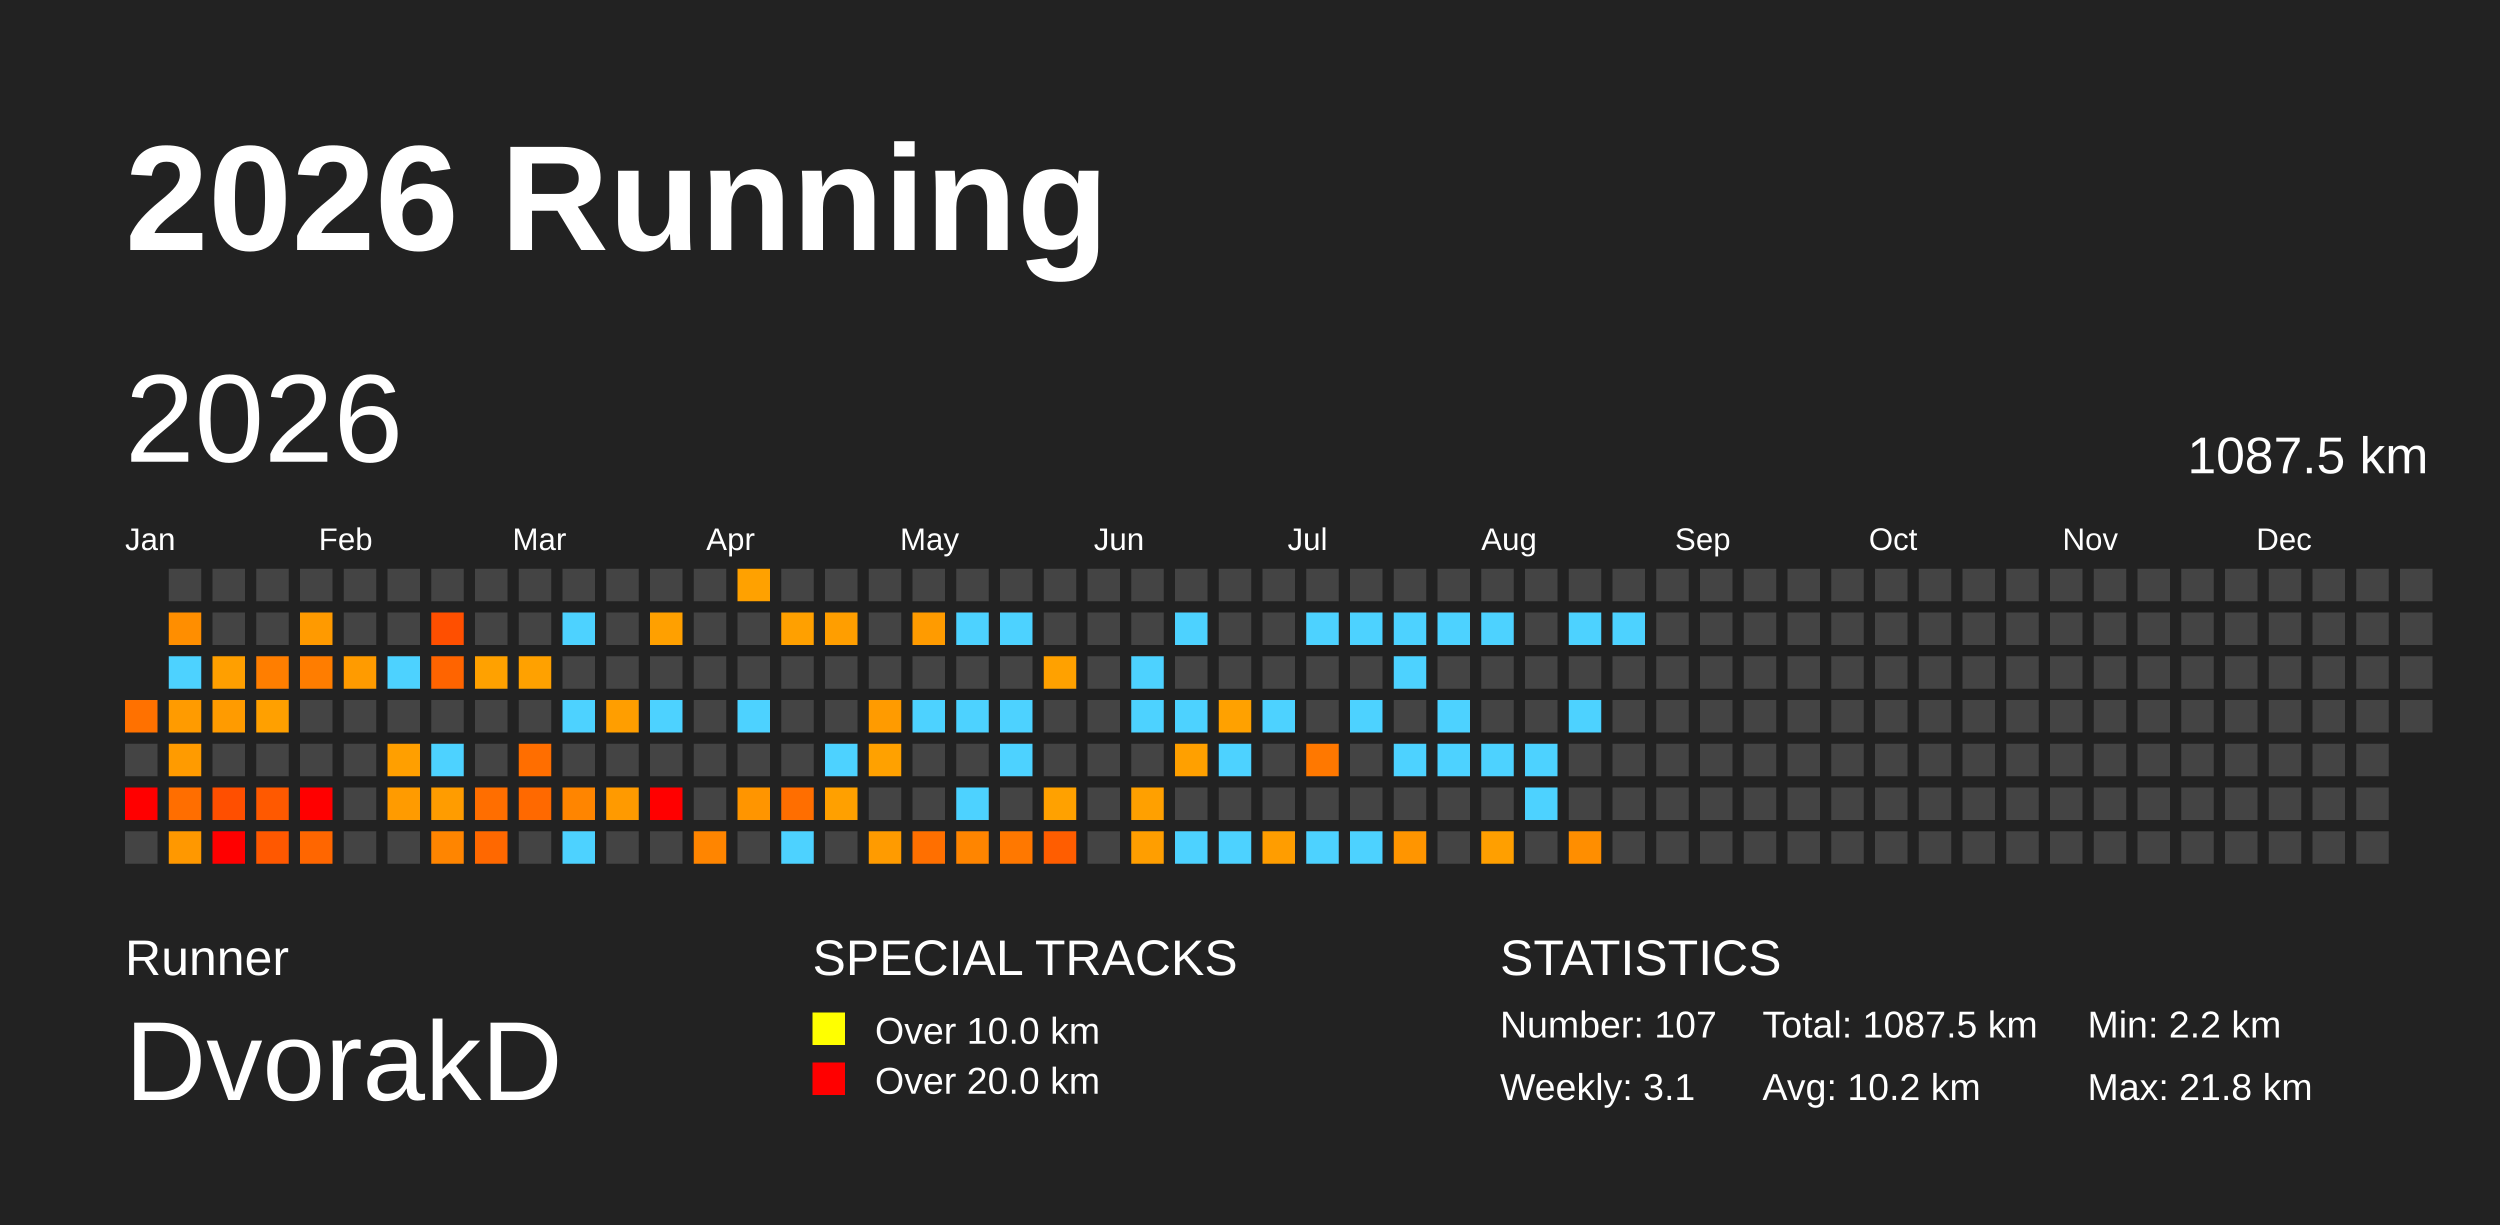
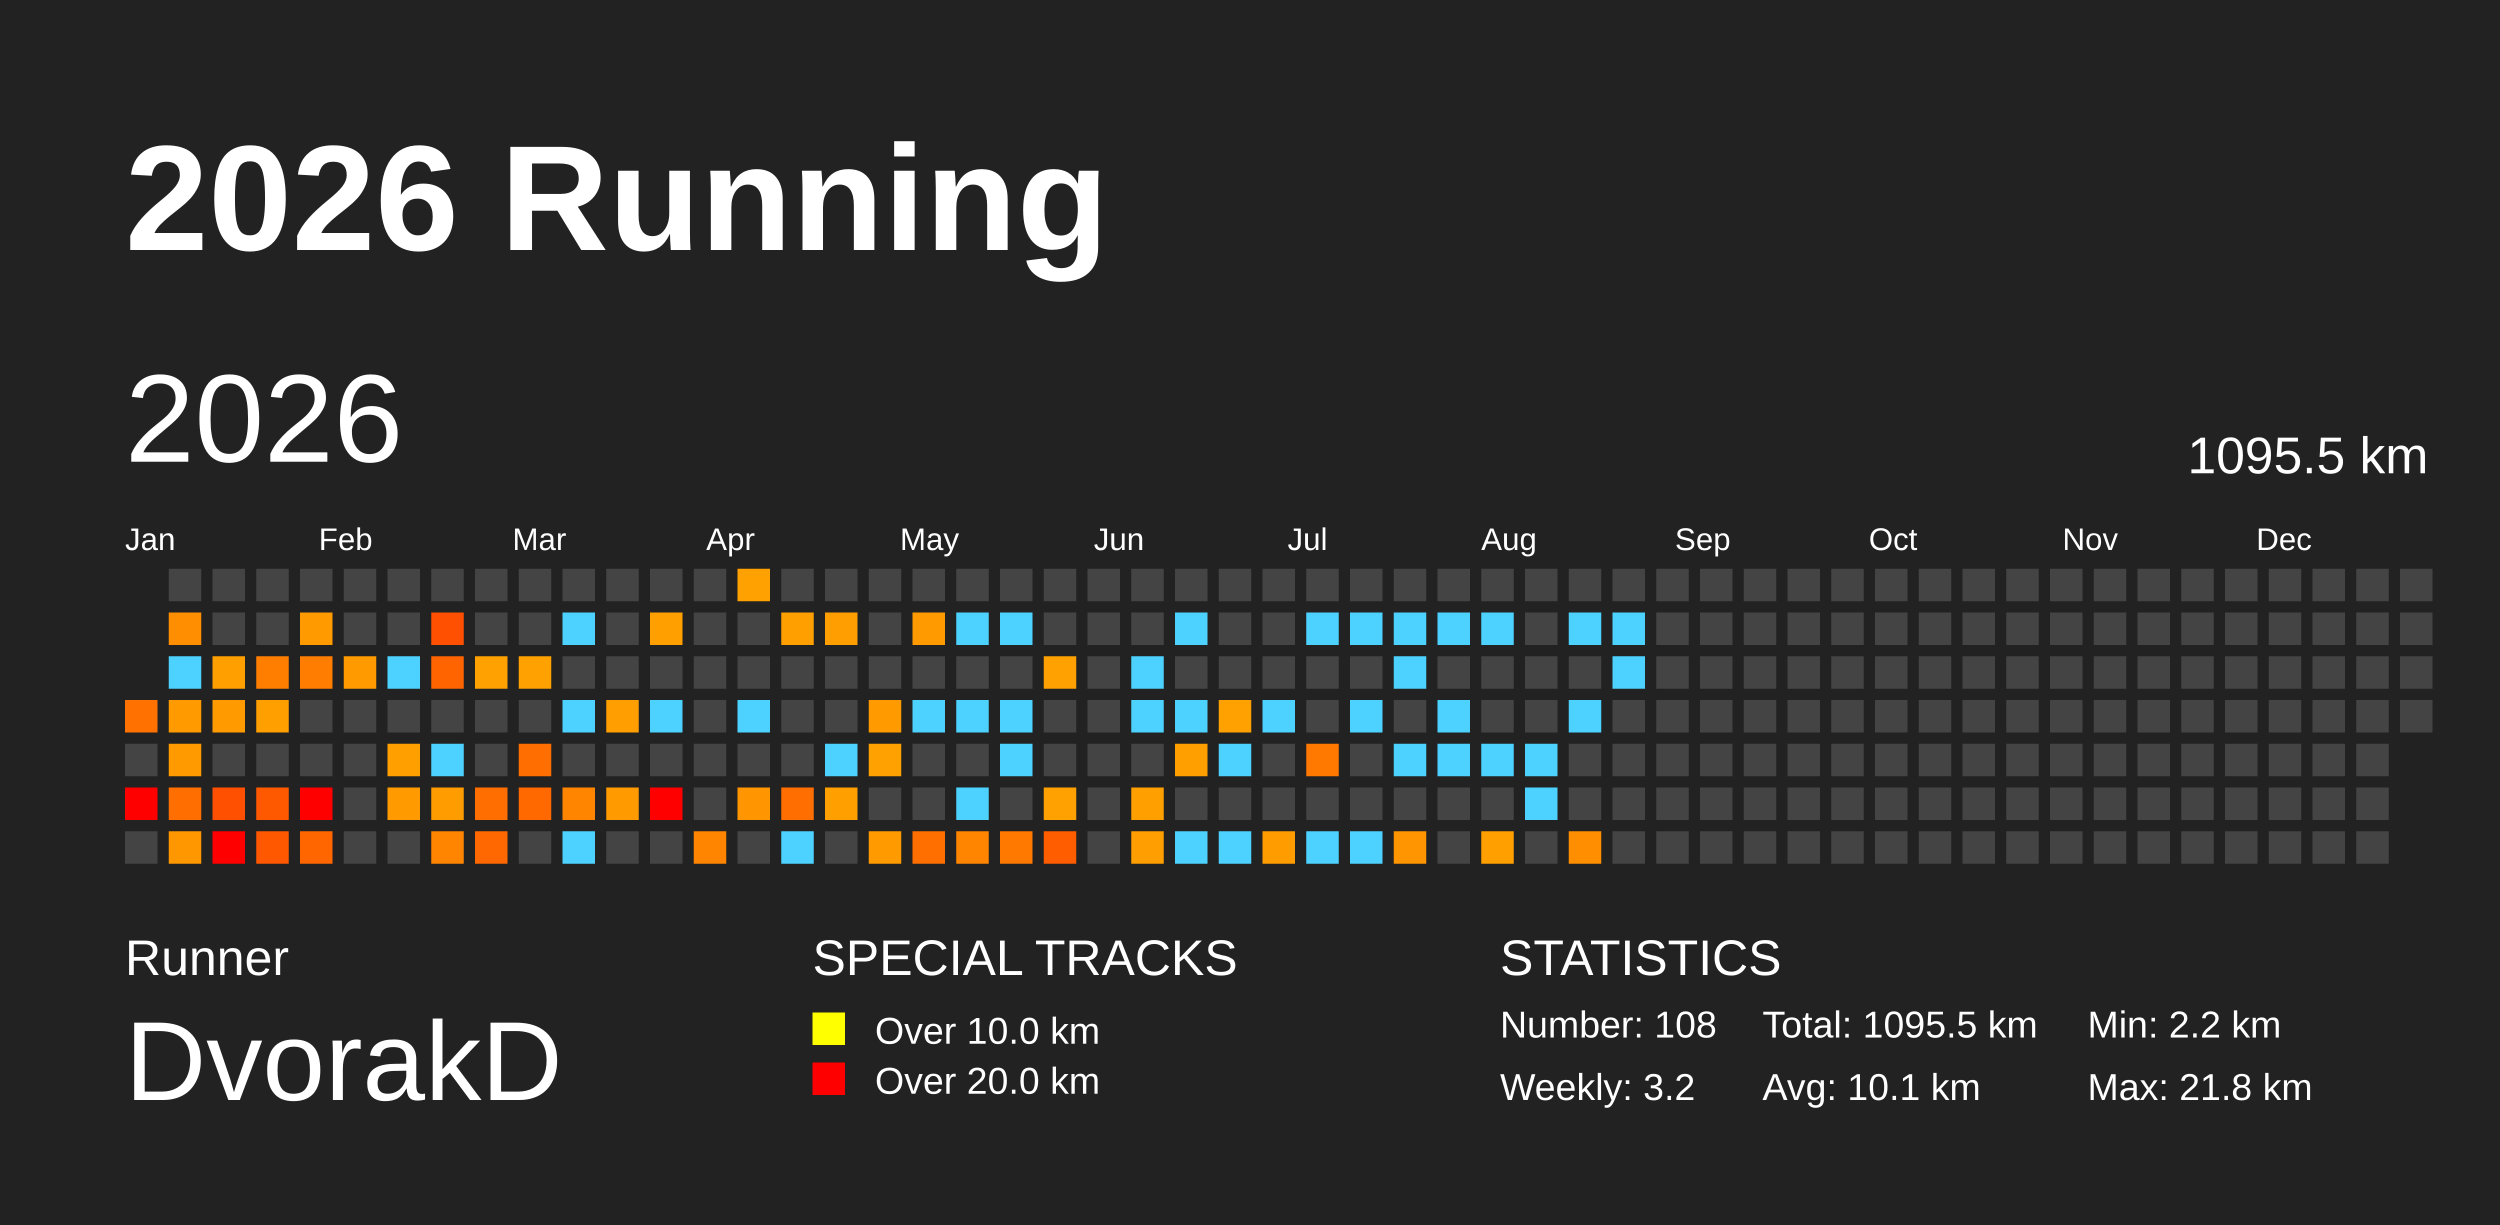
<svg xmlns="http://www.w3.org/2000/svg" baseProfile="full" height="98mm" version="1.1" viewBox="0,0,200,98" width="200mm">
  <defs />
  <rect fill="#222222" height="98" width="200" x="0" y="0" />
  <text fill="#FFFFFF" style="font-size:12px; font-family:Arial; font-weight:bold;" x="10" y="20">2026 Running</text>
  <text fill="#FFFFFF" style="font-size:4px; font-family:Arial" x="10" y="78">Runner</text>
  <text fill="#FFFFFF" style="font-size:9px; font-family:Arial" x="10" y="88">DvorakD</text>
  <text fill="#FFFFFF" style="font-size:4px; font-family:Arial" x="65" y="78">SPECIAL TRACKS</text>
  <rect fill="yellow" height="2.6" width="2.6" x="65" y="81" />
  <text fill="#FFFFFF" style="font-size:3px; font-family:Arial" x="70" y="83.5">Over 10.0 km</text>
  <rect fill="red" height="2.6" width="2.6" x="65" y="85" />
  <text fill="#FFFFFF" style="font-size:3px; font-family:Arial" x="70" y="87.5">Over 20.0 km</text>
  <text fill="#FFFFFF" style="font-size:4px; font-family:Arial" x="120" y="78">STATISTICS</text>
-   <text fill="#FFFFFF" style="font-size:3px; font-family:Arial" x="120" y="83">Number: 107</text>
-   <text fill="#FFFFFF" style="font-size:3px; font-family:Arial" x="120" y="88">Weekly: 3.1</text>
-   <text fill="#FFFFFF" style="font-size:3px; font-family:Arial" x="141" y="83">Total: 1087.5 km</text>
-   <text fill="#FFFFFF" style="font-size:3px; font-family:Arial" x="141" y="88">Avg: 10.2 km</text>
+   <text fill="#FFFFFF" style="font-size:3px; font-family:Arial" x="120" y="83">Number: 108</text>
+   <text fill="#FFFFFF" style="font-size:3px; font-family:Arial" x="120" y="88">Weekly: 3.2</text>
+   <text fill="#FFFFFF" style="font-size:3px; font-family:Arial" x="141" y="83">Total: 1095.5 km</text>
+   <text fill="#FFFFFF" style="font-size:3px; font-family:Arial" x="141" y="88">Avg: 10.1 km</text>
  <text fill="#FFFFFF" style="font-size:3px; font-family:Arial" x="167" y="83">Min: 2.2 km</text>
  <text fill="#FFFFFF" style="font-size:3px; font-family:Arial" x="167" y="88">Max: 21.8 km</text>
  <text dominant-baseline="hanging" fill="#FFFFFF" style="font-size:10.0px; font-family:Arial;" x="10" y="30">2026</text>
-   <text dominant-baseline="hanging" fill="#FFFFFF" style="font-size:4.125px; font-family:Arial;" x="175" y="35">1087.5 km</text>
+   <text dominant-baseline="hanging" fill="#FFFFFF" style="font-size:4.125px; font-family:Arial;" x="175" y="35">1095.5 km</text>
  <text fill="#FFFFFF" style="font-size:2.5px; font-family:Arial" x="10.0" y="44">Jan</text>
  <text fill="#FFFFFF" style="font-size:2.5px; font-family:Arial" x="25.5" y="44">Feb</text>
  <text fill="#FFFFFF" style="font-size:2.5px; font-family:Arial" x="41.0" y="44">Mar</text>
  <text fill="#FFFFFF" style="font-size:2.5px; font-family:Arial" x="56.5" y="44">Apr</text>
  <text fill="#FFFFFF" style="font-size:2.5px; font-family:Arial" x="72.0" y="44">May</text>
  <text fill="#FFFFFF" style="font-size:2.5px; font-family:Arial" x="87.5" y="44">Jun</text>
  <text fill="#FFFFFF" style="font-size:2.5px; font-family:Arial" x="103.0" y="44">Jul</text>
  <text fill="#FFFFFF" style="font-size:2.5px; font-family:Arial" x="118.5" y="44">Aug</text>
  <text fill="#FFFFFF" style="font-size:2.5px; font-family:Arial" x="134.0" y="44">Sep</text>
  <text fill="#FFFFFF" style="font-size:2.5px; font-family:Arial" x="149.5" y="44">Oct</text>
  <text fill="#FFFFFF" style="font-size:2.5px; font-family:Arial" x="165.0" y="44">Nov</text>
  <text fill="#FFFFFF" style="font-size:2.5px; font-family:Arial" x="180.5" y="44">Dec</text>
  <rect fill="#ff7100" height="2.6" width="2.6" x="10.0" y="56.0" />
  <rect fill="#444444" height="2.6" width="2.6" x="10.0" y="59.5" />
  <rect fill="red" height="2.6" width="2.6" x="10.0" y="63.0" />
  <rect fill="#444444" height="2.6" width="2.6" x="10.0" y="66.5" />
  <rect fill="#444444" height="2.6" width="2.6" x="13.5" y="45.5" />
  <rect fill="#ff8e00" height="2.6" width="2.6" x="13.5" y="49.0" />
  <rect fill="#4dd2ff" height="2.6" width="2.6" x="13.5" y="52.5" />
  <rect fill="#ff9b00" height="2.6" width="2.6" x="13.5" y="56.0" />
  <rect fill="#ff9b00" height="2.6" width="2.6" x="13.5" y="59.5" />
  <rect fill="#ff6e00" height="2.6" width="2.6" x="13.5" y="63.0" />
  <rect fill="#ff9800" height="2.6" width="2.6" x="13.5" y="66.5" />
  <rect fill="#444444" height="2.6" width="2.6" x="17.0" y="45.5" />
  <rect fill="#444444" height="2.6" width="2.6" x="17.0" y="49.0" />
  <rect fill="#ff9f00" height="2.6" width="2.6" x="17.0" y="52.5" />
  <rect fill="#ff9b00" height="2.6" width="2.6" x="17.0" y="56.0" />
  <rect fill="#444444" height="2.6" width="2.6" x="17.0" y="59.5" />
  <rect fill="#ff4f00" height="2.6" width="2.6" x="17.0" y="63.0" />
  <rect fill="red" height="2.6" width="2.6" x="17.0" y="66.5" />
  <rect fill="#444444" height="2.6" width="2.6" x="20.5" y="45.5" />
  <rect fill="#444444" height="2.6" width="2.6" x="20.5" y="49.0" />
  <rect fill="#ff7e00" height="2.6" width="2.6" x="20.5" y="52.5" />
  <rect fill="#ffa000" height="2.6" width="2.6" x="20.5" y="56.0" />
  <rect fill="#444444" height="2.6" width="2.6" x="20.5" y="59.5" />
  <rect fill="#ff5900" height="2.6" width="2.6" x="20.5" y="63.0" />
  <rect fill="#ff5800" height="2.6" width="2.6" x="20.5" y="66.5" />
  <rect fill="#444444" height="2.6" width="2.6" x="24.0" y="45.5" />
  <rect fill="#ff9a00" height="2.6" width="2.6" x="24.0" y="49.0" />
  <rect fill="#ff7d00" height="2.6" width="2.6" x="24.0" y="52.5" />
  <rect fill="#444444" height="2.6" width="2.6" x="24.0" y="56.0" />
  <rect fill="#444444" height="2.6" width="2.6" x="24.0" y="59.5" />
  <rect fill="red" height="2.6" width="2.6" x="24.0" y="63.0" />
  <rect fill="#ff6600" height="2.6" width="2.6" x="24.0" y="66.5" />
  <rect fill="#444444" height="2.6" width="2.6" x="27.5" y="45.5" />
  <rect fill="#444444" height="2.6" width="2.6" x="27.5" y="49.0" />
  <rect fill="#ff9b00" height="2.6" width="2.6" x="27.5" y="52.5" />
  <rect fill="#444444" height="2.6" width="2.6" x="27.5" y="56.0" />
  <rect fill="#444444" height="2.6" width="2.6" x="27.5" y="59.5" />
  <rect fill="#444444" height="2.6" width="2.6" x="27.5" y="63.0" />
  <rect fill="#444444" height="2.6" width="2.6" x="27.5" y="66.5" />
  <rect fill="#444444" height="2.6" width="2.6" x="31.0" y="45.5" />
  <rect fill="#444444" height="2.6" width="2.6" x="31.0" y="49.0" />
  <rect fill="#4dd2ff" height="2.6" width="2.6" x="31.0" y="52.5" />
  <rect fill="#444444" height="2.6" width="2.6" x="31.0" y="56.0" />
  <rect fill="#ff9f00" height="2.6" width="2.6" x="31.0" y="59.5" />
  <rect fill="#ff9b00" height="2.6" width="2.6" x="31.0" y="63.0" />
  <rect fill="#444444" height="2.6" width="2.6" x="31.0" y="66.5" />
  <rect fill="#444444" height="2.6" width="2.6" x="34.5" y="45.5" />
  <rect fill="#ff4f00" height="2.6" width="2.6" x="34.5" y="49.0" />
  <rect fill="#ff6400" height="2.6" width="2.6" x="34.5" y="52.5" />
  <rect fill="#444444" height="2.6" width="2.6" x="34.5" y="56.0" />
  <rect fill="#4dd2ff" height="2.6" width="2.6" x="34.5" y="59.5" />
  <rect fill="#ff9c00" height="2.6" width="2.6" x="34.5" y="63.0" />
  <rect fill="#ff8500" height="2.6" width="2.6" x="34.5" y="66.5" />
  <rect fill="#444444" height="2.6" width="2.6" x="38.0" y="45.5" />
  <rect fill="#444444" height="2.6" width="2.6" x="38.0" y="49.0" />
  <rect fill="#ffa100" height="2.6" width="2.6" x="38.0" y="52.5" />
  <rect fill="#444444" height="2.6" width="2.6" x="38.0" y="56.0" />
  <rect fill="#444444" height="2.6" width="2.6" x="38.0" y="59.5" />
  <rect fill="#ff6e00" height="2.6" width="2.6" x="38.0" y="63.0" />
  <rect fill="#ff6800" height="2.6" width="2.6" x="38.0" y="66.5" />
  <rect fill="#444444" height="2.6" width="2.6" x="41.5" y="45.5" />
  <rect fill="#444444" height="2.6" width="2.6" x="41.5" y="49.0" />
  <rect fill="#ffa100" height="2.6" width="2.6" x="41.5" y="52.5" />
  <rect fill="#444444" height="2.6" width="2.6" x="41.5" y="56.0" />
  <rect fill="#ff6e00" height="2.6" width="2.6" x="41.5" y="59.5" />
  <rect fill="#ff6900" height="2.6" width="2.6" x="41.5" y="63.0" />
  <rect fill="#444444" height="2.6" width="2.6" x="41.5" y="66.5" />
  <rect fill="#444444" height="2.6" width="2.6" x="45.0" y="45.5" />
  <rect fill="#4dd2ff" height="2.6" width="2.6" x="45.0" y="49.0" />
  <rect fill="#444444" height="2.6" width="2.6" x="45.0" y="52.5" />
  <rect fill="#4dd2ff" height="2.6" width="2.6" x="45.0" y="56.0" />
  <rect fill="#444444" height="2.6" width="2.6" x="45.0" y="59.5" />
  <rect fill="#ff8500" height="2.6" width="2.6" x="45.0" y="63.0" />
  <rect fill="#4dd2ff" height="2.6" width="2.6" x="45.0" y="66.5" />
  <rect fill="#444444" height="2.6" width="2.6" x="48.5" y="45.5" />
  <rect fill="#444444" height="2.6" width="2.6" x="48.5" y="49.0" />
  <rect fill="#444444" height="2.6" width="2.6" x="48.5" y="52.5" />
  <rect fill="#ff9e00" height="2.6" width="2.6" x="48.5" y="56.0" />
  <rect fill="#444444" height="2.6" width="2.6" x="48.5" y="59.5" />
  <rect fill="#ff9a00" height="2.6" width="2.6" x="48.5" y="63.0" />
  <rect fill="#444444" height="2.6" width="2.6" x="48.5" y="66.5" />
  <rect fill="#444444" height="2.6" width="2.6" x="52.0" y="45.5" />
  <rect fill="#ffa000" height="2.6" width="2.6" x="52.0" y="49.0" />
  <rect fill="#444444" height="2.6" width="2.6" x="52.0" y="52.5" />
  <rect fill="#4dd2ff" height="2.6" width="2.6" x="52.0" y="56.0" />
  <rect fill="#444444" height="2.6" width="2.6" x="52.0" y="59.5" />
  <rect fill="red" height="2.6" width="2.6" x="52.0" y="63.0" />
  <rect fill="#444444" height="2.6" width="2.6" x="52.0" y="66.5" />
  <rect fill="#444444" height="2.6" width="2.6" x="55.5" y="45.5" />
  <rect fill="#444444" height="2.6" width="2.6" x="55.5" y="49.0" />
  <rect fill="#444444" height="2.6" width="2.6" x="55.5" y="52.5" />
  <rect fill="#444444" height="2.6" width="2.6" x="55.5" y="56.0" />
  <rect fill="#444444" height="2.6" width="2.6" x="55.5" y="59.5" />
  <rect fill="#444444" height="2.6" width="2.6" x="55.5" y="63.0" />
  <rect fill="#ff8500" height="2.6" width="2.6" x="55.5" y="66.5" />
  <rect fill="#ffa100" height="2.6" width="2.6" x="59.0" y="45.5" />
  <rect fill="#444444" height="2.6" width="2.6" x="59.0" y="49.0" />
  <rect fill="#444444" height="2.6" width="2.6" x="59.0" y="52.5" />
  <rect fill="#4dd2ff" height="2.6" width="2.6" x="59.0" y="56.0" />
  <rect fill="#444444" height="2.6" width="2.6" x="59.0" y="59.5" />
  <rect fill="#ff9500" height="2.6" width="2.6" x="59.0" y="63.0" />
  <rect fill="#444444" height="2.6" width="2.6" x="59.0" y="66.5" />
  <rect fill="#444444" height="2.6" width="2.6" x="62.5" y="45.5" />
  <rect fill="#ffa000" height="2.6" width="2.6" x="62.5" y="49.0" />
  <rect fill="#444444" height="2.6" width="2.6" x="62.5" y="52.5" />
  <rect fill="#444444" height="2.6" width="2.6" x="62.5" y="56.0" />
  <rect fill="#444444" height="2.6" width="2.6" x="62.5" y="59.5" />
  <rect fill="#ff6e00" height="2.6" width="2.6" x="62.5" y="63.0" />
  <rect fill="#4dd2ff" height="2.6" width="2.6" x="62.5" y="66.5" />
  <rect fill="#444444" height="2.6" width="2.6" x="66.0" y="45.5" />
  <rect fill="#ff9e00" height="2.6" width="2.6" x="66.0" y="49.0" />
  <rect fill="#444444" height="2.6" width="2.6" x="66.0" y="52.5" />
  <rect fill="#444444" height="2.6" width="2.6" x="66.0" y="56.0" />
  <rect fill="#4dd2ff" height="2.6" width="2.6" x="66.0" y="59.5" />
  <rect fill="#ffa000" height="2.6" width="2.6" x="66.0" y="63.0" />
  <rect fill="#444444" height="2.6" width="2.6" x="66.0" y="66.5" />
  <rect fill="#444444" height="2.6" width="2.6" x="69.5" y="45.5" />
  <rect fill="#444444" height="2.6" width="2.6" x="69.5" y="49.0" />
  <rect fill="#444444" height="2.6" width="2.6" x="69.5" y="52.5" />
  <rect fill="#ff9b00" height="2.6" width="2.6" x="69.5" y="56.0" />
  <rect fill="#ffa100" height="2.6" width="2.6" x="69.5" y="59.5" />
  <rect fill="#444444" height="2.6" width="2.6" x="69.5" y="63.0" />
  <rect fill="#ff9b00" height="2.6" width="2.6" x="69.5" y="66.5" />
  <rect fill="#444444" height="2.6" width="2.6" x="73.0" y="45.5" />
  <rect fill="#ff9b00" height="2.6" width="2.6" x="73.0" y="49.0" />
  <rect fill="#444444" height="2.6" width="2.6" x="73.0" y="52.5" />
  <rect fill="#4dd2ff" height="2.6" width="2.6" x="73.0" y="56.0" />
  <rect fill="#444444" height="2.6" width="2.6" x="73.0" y="59.5" />
  <rect fill="#444444" height="2.6" width="2.6" x="73.0" y="63.0" />
  <rect fill="#ff6f00" height="2.6" width="2.6" x="73.0" y="66.5" />
  <rect fill="#444444" height="2.6" width="2.6" x="76.5" y="45.5" />
  <rect fill="#4dd2ff" height="2.6" width="2.6" x="76.5" y="49.0" />
  <rect fill="#444444" height="2.6" width="2.6" x="76.5" y="52.5" />
  <rect fill="#4dd2ff" height="2.6" width="2.6" x="76.5" y="56.0" />
  <rect fill="#444444" height="2.6" width="2.6" x="76.5" y="59.5" />
  <rect fill="#4dd2ff" height="2.6" width="2.6" x="76.5" y="63.0" />
  <rect fill="#ff8500" height="2.6" width="2.6" x="76.5" y="66.5" />
  <rect fill="#444444" height="2.6" width="2.6" x="80.0" y="45.5" />
  <rect fill="#4dd2ff" height="2.6" width="2.6" x="80.0" y="49.0" />
  <rect fill="#444444" height="2.6" width="2.6" x="80.0" y="52.5" />
  <rect fill="#4dd2ff" height="2.6" width="2.6" x="80.0" y="56.0" />
  <rect fill="#4dd2ff" height="2.6" width="2.6" x="80.0" y="59.5" />
  <rect fill="#444444" height="2.6" width="2.6" x="80.0" y="63.0" />
  <rect fill="#ff7800" height="2.6" width="2.6" x="80.0" y="66.5" />
  <rect fill="#444444" height="2.6" width="2.6" x="83.5" y="45.5" />
  <rect fill="#444444" height="2.6" width="2.6" x="83.5" y="49.0" />
  <rect fill="#ffa100" height="2.6" width="2.6" x="83.5" y="52.5" />
  <rect fill="#444444" height="2.6" width="2.6" x="83.5" y="56.0" />
  <rect fill="#444444" height="2.6" width="2.6" x="83.5" y="59.5" />
  <rect fill="#ffa100" height="2.6" width="2.6" x="83.5" y="63.0" />
  <rect fill="#ff5d00" height="2.6" width="2.6" x="83.5" y="66.5" />
  <rect fill="#444444" height="2.6" width="2.6" x="87.0" y="45.5" />
  <rect fill="#444444" height="2.6" width="2.6" x="87.0" y="49.0" />
  <rect fill="#444444" height="2.6" width="2.6" x="87.0" y="52.5" />
  <rect fill="#444444" height="2.6" width="2.6" x="87.0" y="56.0" />
  <rect fill="#444444" height="2.6" width="2.6" x="87.0" y="59.5" />
  <rect fill="#444444" height="2.6" width="2.6" x="87.0" y="63.0" />
  <rect fill="#444444" height="2.6" width="2.6" x="87.0" y="66.5" />
  <rect fill="#444444" height="2.6" width="2.6" x="90.5" y="45.5" />
  <rect fill="#444444" height="2.6" width="2.6" x="90.5" y="49.0" />
  <rect fill="#4dd2ff" height="2.6" width="2.6" x="90.5" y="52.5" />
  <rect fill="#4dd2ff" height="2.6" width="2.6" x="90.5" y="56.0" />
  <rect fill="#444444" height="2.6" width="2.6" x="90.5" y="59.5" />
  <rect fill="#ffa000" height="2.6" width="2.6" x="90.5" y="63.0" />
  <rect fill="#ff9e00" height="2.6" width="2.6" x="90.5" y="66.5" />
  <rect fill="#444444" height="2.6" width="2.6" x="94.0" y="45.5" />
  <rect fill="#4dd2ff" height="2.6" width="2.6" x="94.0" y="49.0" />
  <rect fill="#444444" height="2.6" width="2.6" x="94.0" y="52.5" />
  <rect fill="#4dd2ff" height="2.6" width="2.6" x="94.0" y="56.0" />
  <rect fill="#ffa000" height="2.6" width="2.6" x="94.0" y="59.5" />
  <rect fill="#444444" height="2.6" width="2.6" x="94.0" y="63.0" />
  <rect fill="#4dd2ff" height="2.6" width="2.6" x="94.0" y="66.5" />
  <rect fill="#444444" height="2.6" width="2.6" x="97.5" y="45.5" />
  <rect fill="#444444" height="2.6" width="2.6" x="97.5" y="49.0" />
  <rect fill="#444444" height="2.6" width="2.6" x="97.5" y="52.5" />
  <rect fill="#ffa100" height="2.6" width="2.6" x="97.5" y="56.0" />
  <rect fill="#4dd2ff" height="2.6" width="2.6" x="97.5" y="59.5" />
  <rect fill="#444444" height="2.6" width="2.6" x="97.5" y="63.0" />
  <rect fill="#4dd2ff" height="2.6" width="2.6" x="97.5" y="66.5" />
  <rect fill="#444444" height="2.6" width="2.6" x="101.0" y="45.5" />
  <rect fill="#444444" height="2.6" width="2.6" x="101.0" y="49.0" />
  <rect fill="#444444" height="2.6" width="2.6" x="101.0" y="52.5" />
  <rect fill="#4dd2ff" height="2.6" width="2.6" x="101.0" y="56.0" />
  <rect fill="#444444" height="2.6" width="2.6" x="101.0" y="59.5" />
  <rect fill="#444444" height="2.6" width="2.6" x="101.0" y="63.0" />
  <rect fill="#ff9d00" height="2.6" width="2.6" x="101.0" y="66.5" />
  <rect fill="#444444" height="2.6" width="2.6" x="104.5" y="45.5" />
  <rect fill="#4dd2ff" height="2.6" width="2.6" x="104.5" y="49.0" />
  <rect fill="#444444" height="2.6" width="2.6" x="104.5" y="52.5" />
  <rect fill="#444444" height="2.6" width="2.6" x="104.5" y="56.0" />
  <rect fill="#ff7800" height="2.6" width="2.6" x="104.5" y="59.5" />
  <rect fill="#444444" height="2.6" width="2.6" x="104.5" y="63.0" />
  <rect fill="#4dd2ff" height="2.6" width="2.6" x="104.5" y="66.5" />
  <rect fill="#444444" height="2.6" width="2.6" x="108.0" y="45.5" />
  <rect fill="#4dd2ff" height="2.6" width="2.6" x="108.0" y="49.0" />
  <rect fill="#444444" height="2.6" width="2.6" x="108.0" y="52.5" />
  <rect fill="#4dd2ff" height="2.6" width="2.6" x="108.0" y="56.0" />
  <rect fill="#444444" height="2.6" width="2.6" x="108.0" y="59.5" />
  <rect fill="#444444" height="2.6" width="2.6" x="108.0" y="63.0" />
  <rect fill="#4dd2ff" height="2.6" width="2.6" x="108.0" y="66.5" />
  <rect fill="#444444" height="2.6" width="2.6" x="111.5" y="45.5" />
  <rect fill="#4dd2ff" height="2.6" width="2.6" x="111.5" y="49.0" />
  <rect fill="#4dd2ff" height="2.6" width="2.6" x="111.5" y="52.5" />
  <rect fill="#444444" height="2.6" width="2.6" x="111.5" y="56.0" />
  <rect fill="#4dd2ff" height="2.6" width="2.6" x="111.5" y="59.5" />
  <rect fill="#444444" height="2.6" width="2.6" x="111.5" y="63.0" />
  <rect fill="#ff9500" height="2.6" width="2.6" x="111.5" y="66.5" />
  <rect fill="#444444" height="2.6" width="2.6" x="115.0" y="45.5" />
  <rect fill="#4dd2ff" height="2.6" width="2.6" x="115.0" y="49.0" />
  <rect fill="#444444" height="2.6" width="2.6" x="115.0" y="52.5" />
  <rect fill="#4dd2ff" height="2.6" width="2.6" x="115.0" y="56.0" />
  <rect fill="#4dd2ff" height="2.6" width="2.6" x="115.0" y="59.5" />
  <rect fill="#444444" height="2.6" width="2.6" x="115.0" y="63.0" />
  <rect fill="#444444" height="2.6" width="2.6" x="115.0" y="66.5" />
  <rect fill="#444444" height="2.6" width="2.6" x="118.5" y="45.5" />
  <rect fill="#4dd2ff" height="2.6" width="2.6" x="118.5" y="49.0" />
  <rect fill="#444444" height="2.6" width="2.6" x="118.5" y="52.5" />
  <rect fill="#444444" height="2.6" width="2.6" x="118.5" y="56.0" />
  <rect fill="#4dd2ff" height="2.6" width="2.6" x="118.5" y="59.5" />
  <rect fill="#444444" height="2.6" width="2.6" x="118.5" y="63.0" />
  <rect fill="#ff9f00" height="2.6" width="2.6" x="118.5" y="66.5" />
  <rect fill="#444444" height="2.6" width="2.6" x="122.0" y="45.5" />
  <rect fill="#444444" height="2.6" width="2.6" x="122.0" y="49.0" />
  <rect fill="#444444" height="2.6" width="2.6" x="122.0" y="52.5" />
  <rect fill="#444444" height="2.6" width="2.6" x="122.0" y="56.0" />
  <rect fill="#4dd2ff" height="2.6" width="2.6" x="122.0" y="59.5" />
  <rect fill="#4dd2ff" height="2.6" width="2.6" x="122.0" y="63.0" />
  <rect fill="#444444" height="2.6" width="2.6" x="122.0" y="66.5" />
  <rect fill="#444444" height="2.6" width="2.6" x="125.5" y="45.5" />
  <rect fill="#4dd2ff" height="2.6" width="2.6" x="125.5" y="49.0" />
  <rect fill="#444444" height="2.6" width="2.6" x="125.5" y="52.5" />
  <rect fill="#4dd2ff" height="2.6" width="2.6" x="125.5" y="56.0" />
  <rect fill="#444444" height="2.6" width="2.6" x="125.5" y="59.5" />
  <rect fill="#444444" height="2.6" width="2.6" x="125.5" y="63.0" />
  <rect fill="#ff8e00" height="2.6" width="2.6" x="125.5" y="66.5" />
  <rect fill="#444444" height="2.6" width="2.6" x="129.0" y="45.5" />
  <rect fill="#4dd2ff" height="2.6" width="2.6" x="129.0" y="49.0" />
-   <rect fill="#444444" height="2.6" width="2.6" x="129.0" y="52.5" />
+   <rect fill="#4dd2ff" height="2.6" width="2.6" x="129.0" y="52.5" />
  <rect fill="#444444" height="2.6" width="2.6" x="129.0" y="56.0" />
  <rect fill="#444444" height="2.6" width="2.6" x="129.0" y="59.5" />
  <rect fill="#444444" height="2.6" width="2.6" x="129.0" y="63.0" />
  <rect fill="#444444" height="2.6" width="2.6" x="129.0" y="66.5" />
  <rect fill="#444444" height="2.6" width="2.6" x="132.5" y="45.5" />
  <rect fill="#444444" height="2.6" width="2.6" x="132.5" y="49.0" />
  <rect fill="#444444" height="2.6" width="2.6" x="132.5" y="52.5" />
  <rect fill="#444444" height="2.6" width="2.6" x="132.5" y="56.0" />
  <rect fill="#444444" height="2.6" width="2.6" x="132.5" y="59.5" />
  <rect fill="#444444" height="2.6" width="2.6" x="132.5" y="63.0" />
  <rect fill="#444444" height="2.6" width="2.6" x="132.5" y="66.5" />
  <rect fill="#444444" height="2.6" width="2.6" x="136.0" y="45.5" />
  <rect fill="#444444" height="2.6" width="2.6" x="136.0" y="49.0" />
  <rect fill="#444444" height="2.6" width="2.6" x="136.0" y="52.5" />
  <rect fill="#444444" height="2.6" width="2.6" x="136.0" y="56.0" />
  <rect fill="#444444" height="2.6" width="2.6" x="136.0" y="59.5" />
  <rect fill="#444444" height="2.6" width="2.6" x="136.0" y="63.0" />
  <rect fill="#444444" height="2.6" width="2.6" x="136.0" y="66.5" />
  <rect fill="#444444" height="2.6" width="2.6" x="139.5" y="45.5" />
  <rect fill="#444444" height="2.6" width="2.6" x="139.5" y="49.0" />
  <rect fill="#444444" height="2.6" width="2.6" x="139.5" y="52.5" />
  <rect fill="#444444" height="2.6" width="2.6" x="139.5" y="56.0" />
  <rect fill="#444444" height="2.6" width="2.6" x="139.5" y="59.5" />
  <rect fill="#444444" height="2.6" width="2.6" x="139.5" y="63.0" />
  <rect fill="#444444" height="2.6" width="2.6" x="139.5" y="66.5" />
  <rect fill="#444444" height="2.6" width="2.6" x="143.0" y="45.5" />
  <rect fill="#444444" height="2.6" width="2.6" x="143.0" y="49.0" />
  <rect fill="#444444" height="2.6" width="2.6" x="143.0" y="52.5" />
  <rect fill="#444444" height="2.6" width="2.6" x="143.0" y="56.0" />
  <rect fill="#444444" height="2.6" width="2.6" x="143.0" y="59.5" />
  <rect fill="#444444" height="2.6" width="2.6" x="143.0" y="63.0" />
  <rect fill="#444444" height="2.6" width="2.6" x="143.0" y="66.5" />
  <rect fill="#444444" height="2.6" width="2.6" x="146.5" y="45.5" />
  <rect fill="#444444" height="2.6" width="2.6" x="146.5" y="49.0" />
  <rect fill="#444444" height="2.6" width="2.6" x="146.5" y="52.5" />
  <rect fill="#444444" height="2.6" width="2.6" x="146.5" y="56.0" />
  <rect fill="#444444" height="2.6" width="2.6" x="146.5" y="59.5" />
  <rect fill="#444444" height="2.6" width="2.6" x="146.5" y="63.0" />
  <rect fill="#444444" height="2.6" width="2.6" x="146.5" y="66.5" />
  <rect fill="#444444" height="2.6" width="2.6" x="150.0" y="45.5" />
  <rect fill="#444444" height="2.6" width="2.6" x="150.0" y="49.0" />
  <rect fill="#444444" height="2.6" width="2.6" x="150.0" y="52.5" />
  <rect fill="#444444" height="2.6" width="2.6" x="150.0" y="56.0" />
  <rect fill="#444444" height="2.6" width="2.6" x="150.0" y="59.5" />
  <rect fill="#444444" height="2.6" width="2.6" x="150.0" y="63.0" />
  <rect fill="#444444" height="2.6" width="2.6" x="150.0" y="66.5" />
  <rect fill="#444444" height="2.6" width="2.6" x="153.5" y="45.5" />
  <rect fill="#444444" height="2.6" width="2.6" x="153.5" y="49.0" />
  <rect fill="#444444" height="2.6" width="2.6" x="153.5" y="52.5" />
  <rect fill="#444444" height="2.6" width="2.6" x="153.5" y="56.0" />
  <rect fill="#444444" height="2.6" width="2.6" x="153.5" y="59.5" />
  <rect fill="#444444" height="2.6" width="2.6" x="153.5" y="63.0" />
  <rect fill="#444444" height="2.6" width="2.6" x="153.5" y="66.5" />
  <rect fill="#444444" height="2.6" width="2.6" x="157.0" y="45.5" />
  <rect fill="#444444" height="2.6" width="2.6" x="157.0" y="49.0" />
  <rect fill="#444444" height="2.6" width="2.6" x="157.0" y="52.5" />
  <rect fill="#444444" height="2.6" width="2.6" x="157.0" y="56.0" />
  <rect fill="#444444" height="2.6" width="2.6" x="157.0" y="59.5" />
  <rect fill="#444444" height="2.6" width="2.6" x="157.0" y="63.0" />
  <rect fill="#444444" height="2.6" width="2.6" x="157.0" y="66.5" />
  <rect fill="#444444" height="2.6" width="2.6" x="160.5" y="45.5" />
  <rect fill="#444444" height="2.6" width="2.6" x="160.5" y="49.0" />
  <rect fill="#444444" height="2.6" width="2.6" x="160.5" y="52.5" />
  <rect fill="#444444" height="2.6" width="2.6" x="160.5" y="56.0" />
  <rect fill="#444444" height="2.6" width="2.6" x="160.5" y="59.5" />
  <rect fill="#444444" height="2.6" width="2.6" x="160.5" y="63.0" />
  <rect fill="#444444" height="2.6" width="2.6" x="160.5" y="66.5" />
  <rect fill="#444444" height="2.6" width="2.6" x="164.0" y="45.5" />
  <rect fill="#444444" height="2.6" width="2.6" x="164.0" y="49.0" />
  <rect fill="#444444" height="2.6" width="2.6" x="164.0" y="52.5" />
  <rect fill="#444444" height="2.6" width="2.6" x="164.0" y="56.0" />
  <rect fill="#444444" height="2.6" width="2.6" x="164.0" y="59.5" />
  <rect fill="#444444" height="2.6" width="2.6" x="164.0" y="63.0" />
  <rect fill="#444444" height="2.6" width="2.6" x="164.0" y="66.5" />
  <rect fill="#444444" height="2.6" width="2.6" x="167.5" y="45.5" />
  <rect fill="#444444" height="2.6" width="2.6" x="167.5" y="49.0" />
  <rect fill="#444444" height="2.6" width="2.6" x="167.5" y="52.5" />
  <rect fill="#444444" height="2.6" width="2.6" x="167.5" y="56.0" />
  <rect fill="#444444" height="2.6" width="2.6" x="167.5" y="59.5" />
  <rect fill="#444444" height="2.6" width="2.6" x="167.5" y="63.0" />
  <rect fill="#444444" height="2.6" width="2.6" x="167.5" y="66.5" />
  <rect fill="#444444" height="2.6" width="2.6" x="171.0" y="45.5" />
  <rect fill="#444444" height="2.6" width="2.6" x="171.0" y="49.0" />
  <rect fill="#444444" height="2.6" width="2.6" x="171.0" y="52.5" />
  <rect fill="#444444" height="2.6" width="2.6" x="171.0" y="56.0" />
  <rect fill="#444444" height="2.6" width="2.6" x="171.0" y="59.5" />
  <rect fill="#444444" height="2.6" width="2.6" x="171.0" y="63.0" />
  <rect fill="#444444" height="2.6" width="2.6" x="171.0" y="66.5" />
  <rect fill="#444444" height="2.6" width="2.6" x="174.5" y="45.5" />
  <rect fill="#444444" height="2.6" width="2.6" x="174.5" y="49.0" />
  <rect fill="#444444" height="2.6" width="2.6" x="174.5" y="52.5" />
  <rect fill="#444444" height="2.6" width="2.6" x="174.5" y="56.0" />
  <rect fill="#444444" height="2.6" width="2.6" x="174.5" y="59.5" />
  <rect fill="#444444" height="2.6" width="2.6" x="174.5" y="63.0" />
  <rect fill="#444444" height="2.6" width="2.6" x="174.5" y="66.5" />
  <rect fill="#444444" height="2.6" width="2.6" x="178.0" y="45.5" />
  <rect fill="#444444" height="2.6" width="2.6" x="178.0" y="49.0" />
  <rect fill="#444444" height="2.6" width="2.6" x="178.0" y="52.5" />
  <rect fill="#444444" height="2.6" width="2.6" x="178.0" y="56.0" />
  <rect fill="#444444" height="2.6" width="2.6" x="178.0" y="59.5" />
  <rect fill="#444444" height="2.6" width="2.6" x="178.0" y="63.0" />
  <rect fill="#444444" height="2.6" width="2.6" x="178.0" y="66.5" />
  <rect fill="#444444" height="2.6" width="2.6" x="181.5" y="45.5" />
  <rect fill="#444444" height="2.6" width="2.6" x="181.5" y="49.0" />
  <rect fill="#444444" height="2.6" width="2.6" x="181.5" y="52.5" />
  <rect fill="#444444" height="2.6" width="2.6" x="181.5" y="56.0" />
  <rect fill="#444444" height="2.6" width="2.6" x="181.5" y="59.5" />
  <rect fill="#444444" height="2.6" width="2.6" x="181.5" y="63.0" />
  <rect fill="#444444" height="2.6" width="2.6" x="181.5" y="66.5" />
  <rect fill="#444444" height="2.6" width="2.6" x="185.0" y="45.5" />
  <rect fill="#444444" height="2.6" width="2.6" x="185.0" y="49.0" />
  <rect fill="#444444" height="2.6" width="2.6" x="185.0" y="52.5" />
  <rect fill="#444444" height="2.6" width="2.6" x="185.0" y="56.0" />
  <rect fill="#444444" height="2.6" width="2.6" x="185.0" y="59.5" />
  <rect fill="#444444" height="2.6" width="2.6" x="185.0" y="63.0" />
  <rect fill="#444444" height="2.6" width="2.6" x="185.0" y="66.5" />
  <rect fill="#444444" height="2.6" width="2.6" x="188.5" y="45.5" />
  <rect fill="#444444" height="2.6" width="2.6" x="188.5" y="49.0" />
  <rect fill="#444444" height="2.6" width="2.6" x="188.5" y="52.5" />
  <rect fill="#444444" height="2.6" width="2.6" x="188.5" y="56.0" />
  <rect fill="#444444" height="2.6" width="2.6" x="188.5" y="59.5" />
  <rect fill="#444444" height="2.6" width="2.6" x="188.5" y="63.0" />
  <rect fill="#444444" height="2.6" width="2.6" x="188.5" y="66.5" />
  <rect fill="#444444" height="2.6" width="2.6" x="192.0" y="45.5" />
  <rect fill="#444444" height="2.6" width="2.6" x="192.0" y="49.0" />
  <rect fill="#444444" height="2.6" width="2.6" x="192.0" y="52.5" />
  <rect fill="#444444" height="2.6" width="2.6" x="192.0" y="56.0" />
</svg>
